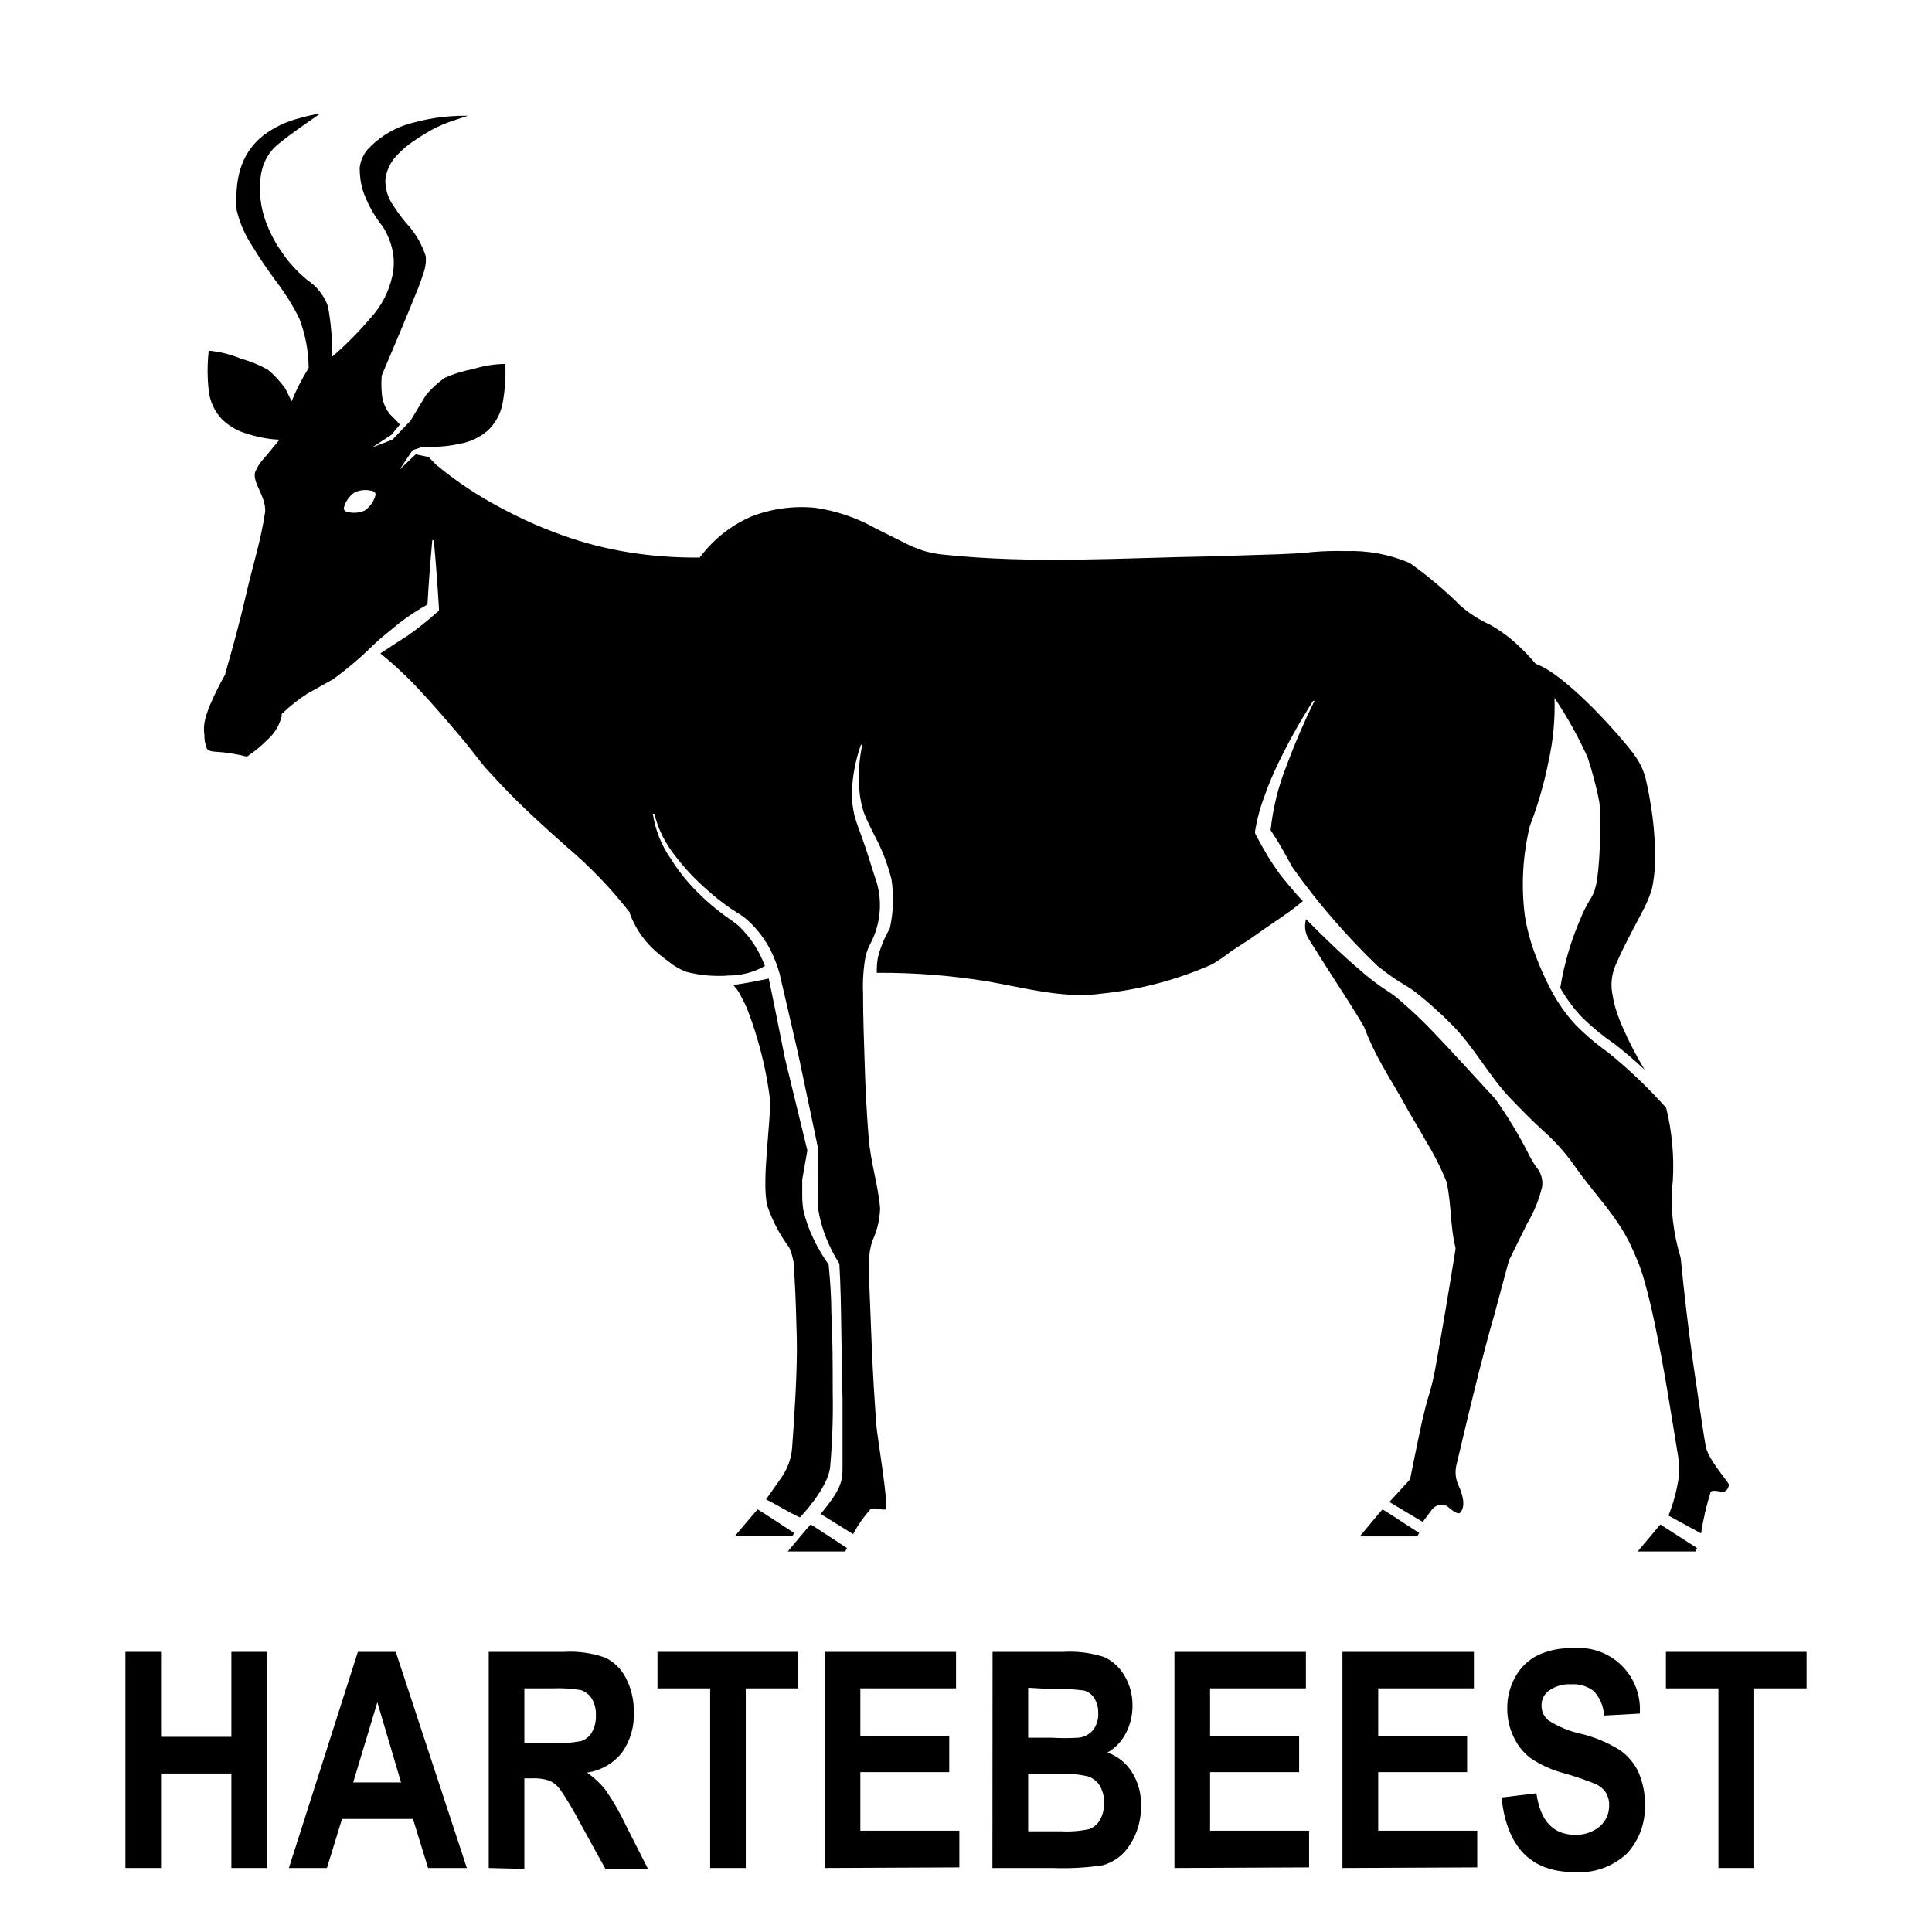
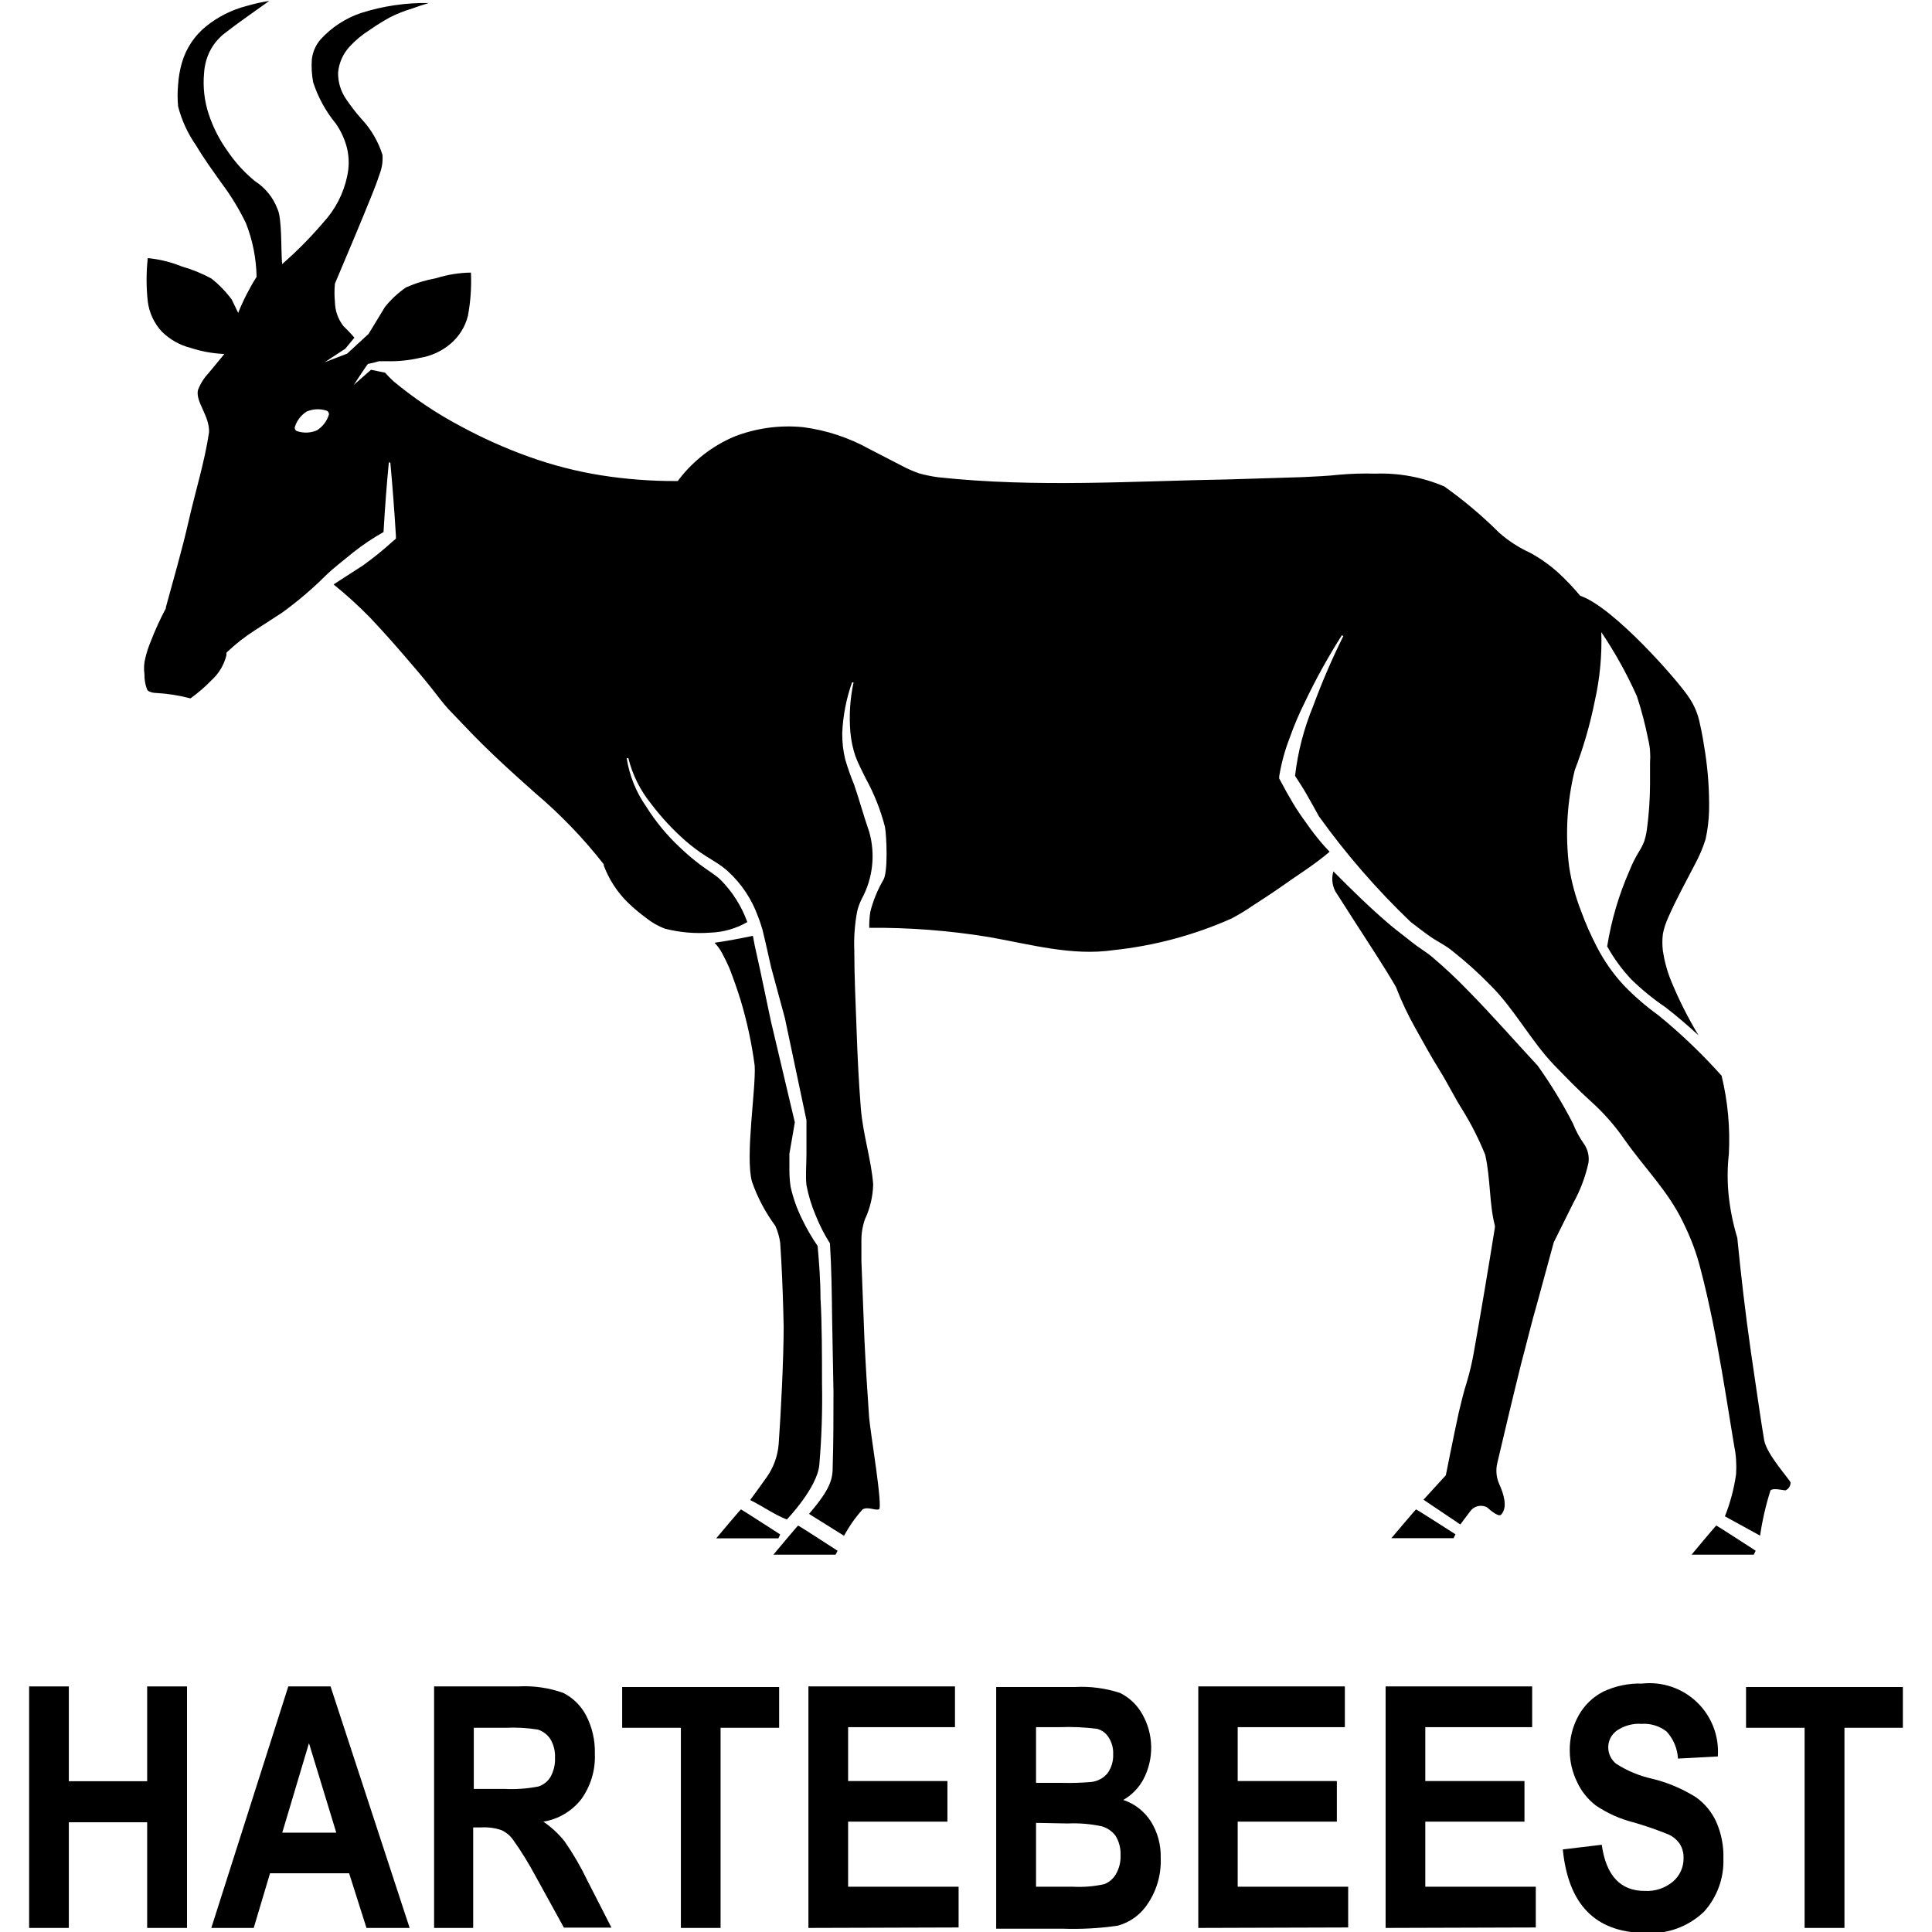
<svg xmlns="http://www.w3.org/2000/svg" id="Layer_1" data-name="Layer 1" width="128" height="128" viewBox="0 0 128 128">
-   <path d="M8.31,123.76V109.44h2.36v5.63h4.66v-5.63h2.36v14.32H15.33V117.5H10.67v6.26Z" />
-   <path d="M30.93,123.76H28.36l-1-3.25h-4.7l-1,3.25H19.14l4.57-14.32h2.51Zm-4.36-5.67L25,112.78l-1.6,5.31Z" />
-   <path d="M32.38,123.76V109.44h5a6.89,6.89,0,0,1,2.73.39,3,3,0,0,1,1.35,1.33,4.68,4.68,0,0,1,.53,2.28,4.27,4.27,0,0,1-.81,2.71,3.62,3.62,0,0,1-2.29,1.29,5.76,5.76,0,0,1,1.26,1.19A17.24,17.24,0,0,1,41.5,121l1.42,2.8H40.1l-1.72-3.12a20,20,0,0,0-1.26-2.11,1.8,1.8,0,0,0-.7-.59,3.19,3.19,0,0,0-1.19-.16h-.49v6Zm2.36-8.27H36.5a8.51,8.51,0,0,0,2-.14,1.27,1.27,0,0,0,.71-.57,2.14,2.14,0,0,0,.27-1.14,2,2,0,0,0-.27-1.1,1.35,1.35,0,0,0-.74-.57,9.37,9.37,0,0,0-1.92-.11H34.74Z" />
-   <path d="M47.05,123.76v-11.9H43.56v-2.42h9.33v2.42H49.41v11.9Z" />
-   <path d="M54.63,123.76V109.44h8.71v2.42H57V115h5.89v2.41H57v3.88h6.56v2.43Z" />
-   <path d="M65.76,109.44h4.7a7.37,7.37,0,0,1,2.71.35A3.06,3.06,0,0,1,74.49,111a3.78,3.78,0,0,1,.54,2,3.87,3.87,0,0,1-.46,1.87,3.06,3.06,0,0,1-1.2,1.24A3.14,3.14,0,0,1,75,117.42a3.85,3.85,0,0,1,.59,2.19,4.51,4.51,0,0,1-.75,2.64,3.06,3.06,0,0,1-1.78,1.33,17.86,17.86,0,0,1-3.31.18h-4Zm2.36,2.38v3.31h1.57a15,15,0,0,0,1.73,0,1.44,1.44,0,0,0,1-.51,1.71,1.71,0,0,0,.34-1.13,1.81,1.81,0,0,0-.27-1,1.19,1.19,0,0,0-.68-.49,13.58,13.58,0,0,0-2.27-.1Zm0,5.7v3.81h2.2a6.91,6.91,0,0,0,1.86-.15,1.35,1.35,0,0,0,.69-.59,2.39,2.39,0,0,0,0-2.28,1.51,1.51,0,0,0-.79-.62,7.27,7.27,0,0,0-2-.17Z" />
-   <path d="M77.81,123.76V109.44h8.71v2.42H80.17V115h5.9v2.41h-5.9v3.88h6.56v2.43Z" />
-   <path d="M88.94,123.76V109.44h8.71v2.42H91.31V115H97.2v2.41H91.31v3.88h6.56v2.43Z" />
-   <path d="M99.48,119.09l2.31-.28c.26,1.83,1.11,2.75,2.56,2.75A2.44,2.44,0,0,0,106,121a1.81,1.81,0,0,0,.61-1.39,1.53,1.53,0,0,0-.21-.83,1.56,1.56,0,0,0-.66-.57,18.68,18.68,0,0,0-2.13-.73,7.33,7.33,0,0,1-2.21-1,3.68,3.68,0,0,1-1.12-1.41,4.23,4.23,0,0,1-.42-1.87,4.14,4.14,0,0,1,.54-2.11,3.41,3.41,0,0,1,1.47-1.42,5,5,0,0,1,2.31-.47,4.06,4.06,0,0,1,4.46,4.33l-2.37.13a2.54,2.54,0,0,0-.67-1.61,2.15,2.15,0,0,0-1.48-.46,2.32,2.32,0,0,0-1.47.4,1.18,1.18,0,0,0-.52,1,1.24,1.24,0,0,0,.47,1,6.52,6.52,0,0,0,2.16.88,9,9,0,0,1,2.58,1.09,3.72,3.72,0,0,1,1.22,1.47,5.23,5.23,0,0,1,.42,2.2,4.53,4.53,0,0,1-1.15,3.13,4.6,4.6,0,0,1-3.59,1.27Q100,124,99.48,119.09Z" />
-   <path d="M113.85,123.76v-11.9h-3.48v-2.42h9.32v2.42h-3.47v11.9Z" />
-   <path d="M52.19,102.79H56l.11-.23S53.74,101,53.71,101,52.19,102.79,52.19,102.79Z" />
-   <path d="M52.61,101.56S50.23,100,50.2,100s-1.52,1.78-1.52,1.78H52.5Z" />
-   <path d="M108.5,102.79h3.82l.11-.23S110,101,110,101,108.5,102.79,108.5,102.79Z" />
-   <path d="M90.09,101.79H93.9l.12-.23S91.63,100,91.6,100,90.09,101.79,90.09,101.79Z" />
-   <path d="M52,70.1,51.38,67l-.32-1.56-.13-.61c-.78.17-1.58.32-2.35.43a2.73,2.73,0,0,1,.45.62,10,10,0,0,1,.46.93c.25.65.48,1.3.68,2a24.66,24.66,0,0,1,.84,4c.09,1.44-.59,5.55-.16,7.12a10.12,10.12,0,0,0,1.43,2.71,4,4,0,0,1,.3,1l.06,1c.08,1.37.12,2.73.15,4.09.05,2-.18,5.42-.31,7.19a3.94,3.94,0,0,1-.73,2c-.32.46-.7,1-1,1.42.72.35,1.54.88,2.25,1.19,0,0,1.86-1.93,2-3.34a46.79,46.79,0,0,0,.17-5c0-1.43,0-3.76-.09-5.19,0-1.08-.08-2.17-.18-3.22a11.52,11.52,0,0,1-1-1.7,8.65,8.65,0,0,1-.68-1.93,6.36,6.36,0,0,1-.07-1l0-1,.34-1.93Z" />
-   <path d="M101.22,76.35a28.71,28.71,0,0,0-2.15-3.54c-1.42-1.53-2.8-3.08-4.24-4.57a29.62,29.62,0,0,0-2.25-2.11c-.39-.33-.83-.57-1.27-.89s-.83-.64-1.24-1c-1.24-1.05-2.4-2.19-3.54-3.34a1.64,1.64,0,0,0,.13,1.24L87.9,64.1c.82,1.29,1.68,2.57,2.46,3.91v0l0,0a18.86,18.86,0,0,0,1.22,2.58c.46.84,1,1.68,1.45,2.51s1,1.69,1.46,2.53a18.15,18.15,0,0,1,1.35,2.68h0v0c.33,1.49.24,3,.59,4.35l0,.06v.05c-.41,2.55-.83,5.09-1.29,7.63a16.7,16.7,0,0,1-.43,1.9c-.2.6-.34,1.23-.49,1.85-.28,1.26-.8,3.86-.8,3.86l-1.37,1.5,2.21,1.32.61-.82a.81.81,0,0,1,1-.23s.68.63.86.45c.42-.45.15-1.28-.11-1.84a2.07,2.07,0,0,1-.13-1.32c.34-1.43,1.08-4.56,1.48-6.12.33-1.24.63-2.49,1-3.72l1-3.72v0l0,0,1.2-2.43a8.89,8.89,0,0,0,1-2.45,1.63,1.63,0,0,0-.26-1.14A6.12,6.12,0,0,1,101.22,76.35Z" />
-   <path d="M113,95.76c-.17-.88-.64-4.25-.82-5.42-.33-2.32-.6-4.65-.83-7a13.83,13.83,0,0,1-.52-2.51,12.09,12.09,0,0,1,0-2.62,16.3,16.3,0,0,0-.44-4.81,32.92,32.92,0,0,0-3.87-3.69,15.76,15.76,0,0,1-2.14-1.82,10.67,10.67,0,0,1-1.63-2.32,19.11,19.11,0,0,1-1-2.23,12.78,12.78,0,0,1-.73-2.71,16.38,16.38,0,0,1,.34-5.92v0h0a25.58,25.58,0,0,0,1.23-4.25,16.78,16.78,0,0,0,.4-4.22,27.11,27.11,0,0,1,2.19,3.93,25.25,25.25,0,0,1,.71,2.62,5.37,5.37,0,0,1,.11.7,4.39,4.39,0,0,1,0,.72l0,1.33a21.67,21.67,0,0,1-.19,2.75,5.32,5.32,0,0,1-.17.72,3.17,3.17,0,0,1-.17.38l-.12.2-.07.12a8.2,8.2,0,0,0-.55,1.11,19.29,19.29,0,0,0-1.36,4.63,10.3,10.3,0,0,0,1.49,2,16.43,16.43,0,0,0,2.1,1.71c.7.54,1.36,1.11,2,1.71a24.11,24.11,0,0,1-1.64-3.25,7.94,7.94,0,0,1-.51-1.84,3.29,3.29,0,0,1,.3-2c.5-1.16,1.1-2.22,1.65-3.29a8.46,8.46,0,0,0,.68-1.58,9.63,9.63,0,0,0,.21-1.73,21.73,21.73,0,0,0-.24-3.59c-.09-.59-.19-1.18-.33-1.77a4.34,4.34,0,0,0-.66-1.6c-.64-1-4.6-5.53-6.68-6.24a13.61,13.61,0,0,0-1.29-1.34,9.11,9.11,0,0,0-1.77-1.27,7.89,7.89,0,0,1-1.91-1.23,26.85,26.85,0,0,0-3.37-2.84,9.89,9.89,0,0,0-4.24-.79,20.07,20.07,0,0,0-2.2.06c-.73.09-1.51.12-2.24.15l-4.46.14c-6,.1-11.89.52-17.9-.13a7.61,7.61,0,0,1-1.17-.24A8.79,8.79,0,0,1,60,36l-2-1A11.41,11.41,0,0,0,54,33.64a9.23,9.23,0,0,0-4.2.57,8.45,8.45,0,0,0-3.35,2.61l-.1.12h-.14a27.76,27.76,0,0,1-4.56-.35,24.12,24.12,0,0,1-4.42-1.14,29.06,29.06,0,0,1-4.15-1.86,24.51,24.51,0,0,1-4.16-2.78s-.25-.24-.52-.53l-.86-.18-1.05,1c.09-.15.84-1.29.87-1.29A5.19,5.19,0,0,0,28,29.6l.46,0a8.26,8.26,0,0,0,2-.2,3.81,3.81,0,0,0,1.83-.85,3.33,3.33,0,0,0,1-1.78,11.79,11.79,0,0,0,.19-2.66,7.49,7.49,0,0,0-2.13.34,8.4,8.4,0,0,0-1.86.57,6.13,6.13,0,0,0-1.29,1.19l-1,1.66L26,29.13l-1.34.51,1.27-.83.56-.68c-.2-.24-.68-.71-.68-.71A2.53,2.53,0,0,1,25.29,26a7,7,0,0,1,0-1.12c.67-1.58,1.62-3.82,2.25-5.39a13.66,13.66,0,0,0,.48-1.3,2.74,2.74,0,0,0,.19-1.2,5.7,5.7,0,0,0-1.3-2.21,12.84,12.84,0,0,1-.88-1.2,2.83,2.83,0,0,1-.5-1.65,2.75,2.75,0,0,1,.71-1.58,6.15,6.15,0,0,1,1.16-1,14.71,14.71,0,0,1,1.26-.78A9,9,0,0,1,30,8l1-.33a13,13,0,0,0-4.18.62,6,6,0,0,0-2.46,1.61,2.22,2.22,0,0,0-.53,1.22A5.55,5.55,0,0,0,24,12.5,8,8,0,0,0,25.35,15,4.84,4.84,0,0,1,26,16.56a4,4,0,0,1,0,1.69,6,6,0,0,1-1.47,2.84A23.36,23.36,0,0,1,22,23.64a16,16,0,0,0-.28-3.37,3.52,3.52,0,0,0-1.35-1.71,8.62,8.62,0,0,1-1.69-1.84,8.6,8.6,0,0,1-1.14-2.24,6.28,6.28,0,0,1-.29-2.55,3.58,3.58,0,0,1,.34-1.32,3.14,3.14,0,0,1,.88-1.09c.89-.73,1.84-1.36,2.75-2a10.61,10.61,0,0,0-1.38.31A6.59,6.59,0,0,0,17.41,9a4.46,4.46,0,0,0-1.5,2.25,6,6,0,0,0-.23,1.34,7.45,7.45,0,0,0,0,1.34,7.56,7.56,0,0,0,1.06,2.41c.47.79,1,1.54,1.56,2.31a15.11,15.11,0,0,1,1.53,2.45,9.43,9.43,0,0,1,.62,3.28,14,14,0,0,0-1.13,2.21l-.4-.82a6.52,6.52,0,0,0-1.19-1.29,8.7,8.7,0,0,0-1.8-.73,7.33,7.33,0,0,0-2.1-.52,11.84,11.84,0,0,0,0,2.66,3.27,3.27,0,0,0,.86,1.87,3.93,3.93,0,0,0,1.76,1,8.1,8.1,0,0,0,2,.37h.06l-.09.12-.88,1.06a3.1,3.1,0,0,0-.65,1c-.14.73.72,1.56.68,2.57-.27,1.89-.83,3.6-1.24,5.4s-.89,3.56-1.4,5.33v0l0,.06a19.84,19.84,0,0,0-1,2,7.18,7.18,0,0,0-.34,1,2.54,2.54,0,0,0-.05,1,2.39,2.39,0,0,0,.16.91.26.26,0,0,0,.15.14,1.21,1.21,0,0,0,.39.08,11,11,0,0,1,2.12.33,8.76,8.76,0,0,0,1.37-1.13,3.09,3.09,0,0,0,.93-1.53l0-.16.08-.08a11.07,11.07,0,0,1,1.65-1.29L22.07,45a23.5,23.5,0,0,0,2.64-2.24c.55-.54,1.17-1,1.73-1.47a14.89,14.89,0,0,1,1.88-1.24c.08-1.42.19-2.84.32-4.26h.1c.14,1.5.25,3,.34,4.49v.18l-.17.14A20.59,20.59,0,0,1,27,42.12c-.35.22-1.11.71-1.8,1.17a25.1,25.1,0,0,1,2.19,2c.69.72,1.35,1.46,2,2.21s1.3,1.5,1.91,2.28c.3.39.6.78.91,1.14l1,1.08c1.37,1.45,2.84,2.78,4.33,4.1a29.4,29.4,0,0,1,4.19,4.36l0,0,0,.07a6.23,6.23,0,0,0,1.49,2.29,10,10,0,0,0,1.1.9,4,4,0,0,0,1.16.67,8.62,8.62,0,0,0,2.82.24A4.86,4.86,0,0,0,50.68,64,7.13,7.13,0,0,0,49,61.4c-.34-.32-.83-.6-1.25-.94a13.87,13.87,0,0,1-1.24-1.06,12.58,12.58,0,0,1-2.06-2.49,7.06,7.06,0,0,1-1.2-3h.1a7.23,7.23,0,0,0,1.38,2.79A15.08,15.08,0,0,0,46.9,59a14.62,14.62,0,0,0,1.24,1c.41.31.88.54,1.34.92a6.93,6.93,0,0,1,1.89,2.75c.1.25.19.52.27.79l.18.78.36,1.55.72,3.12,1.32,6.27v.08l0,2c0,.63-.06,1.37,0,1.92A8.86,8.86,0,0,0,54.73,82a10.31,10.31,0,0,0,.88,1.72l0,0v0c.09,1.54.11,3,.13,4.53l.08,4.52c0,1.51,0,3,0,4.53,0,.8-.09,1.38-1.45,3l2.15,1.34A8.33,8.33,0,0,1,57.66,100c.32-.18.73.08,1,0s-.55-4.85-.61-5.66c-.11-1.6-.21-3.2-.28-4.79l-.19-4.8,0-1.21a4.17,4.17,0,0,1,.22-1.33,5.53,5.53,0,0,0,.51-2.14c-.11-1.47-.63-3.06-.76-4.7s-.21-3.2-.26-4.8-.11-3.19-.11-4.8a11,11,0,0,1,.17-2.42,3.66,3.66,0,0,1,.3-.8,5.45,5.45,0,0,0,.44-4.07,0,0,0,0,1,0,0c-.32-.93-.59-1.92-.95-2.9-.18-.49-.37-1-.52-1.51a6.39,6.39,0,0,1-.18-1.62,10.52,10.52,0,0,1,.6-3.11l.09,0a10.2,10.2,0,0,0-.19,3.06,6.42,6.42,0,0,0,.3,1.46c.16.43.42.91.64,1.38a12.8,12.8,0,0,1,1.18,3,8.77,8.77,0,0,1-.11,3.28,7.4,7.4,0,0,0-.79,1.93,5.32,5.32,0,0,0-.07,1,43.86,43.86,0,0,1,7.34.57c2.53.44,5.09,1.17,7.63.8a24.06,24.06,0,0,0,7.24-1.93A11,11,0,0,0,81.6,63c.56-.36,1.11-.71,1.65-1.09,1-.73,2.12-1.4,3.07-2.21-.17-.17-.33-.35-.49-.53q-.51-.59-1-1.2c-.3-.42-.59-.84-.85-1.27s-.51-.88-.75-1.34l-.08-.15,0-.13a11.94,11.94,0,0,1,.63-2.35,20.21,20.21,0,0,1,.92-2.19A39.26,39.26,0,0,1,87,46.43l.09,0a45.08,45.08,0,0,0-1.85,4.29A16.06,16.06,0,0,0,84.18,55c.25.39.5.76.72,1.16s.5.87.74,1.32A46.12,46.12,0,0,0,91.27,64c.4.31.81.63,1.24.91s.89.52,1.32.86a24.66,24.66,0,0,1,2.34,2.1c1.48,1.47,2.48,3.42,3.92,4.92.72.74,1.44,1.49,2.2,2.17a13.35,13.35,0,0,1,2.11,2.4c1.22,1.72,2.66,3.14,3.57,5,.23.48.45,1,.64,1.46a15.87,15.87,0,0,1,.47,1.54c.27,1,.49,2,.7,3.07.42,2,.75,4.1,1.09,6.16l.25,1.53a6.36,6.36,0,0,1,.11.84,6,6,0,0,1,0,.86,11.1,11.1,0,0,1-.69,2.59l2.16,1.18a18.21,18.21,0,0,1,.64-2.76c.19-.16.73.05.9,0a.55.55,0,0,0,.3-.48C114.5,98.15,113.11,96.65,113,95.76ZM24.15,33.83a1.71,1.71,0,0,1-1.21.06.22.22,0,0,1-.15-.28,1.77,1.77,0,0,1,.72-1,1.75,1.75,0,0,1,1.2-.07.23.23,0,0,1,.16.29A1.77,1.77,0,0,1,24.15,33.83Z" />
+   <path d="M1.93,127.73v-16H4.56v6.28H9.75v-6.28h2.64v16H9.75v-7H4.56v7Z" />
+   <path d="M27.14,127.73H24.28l-1.15-3.62H17.89l-1.08,3.62H14l5.1-16h2.8Zm-4.86-6.31-1.81-5.93-1.77,5.93Z" />
+   <path d="M28.76,127.73v-16h5.56a7.65,7.65,0,0,1,3,.43,3.49,3.49,0,0,1,1.51,1.49,5.21,5.21,0,0,1,.58,2.54,4.8,4.8,0,0,1-.89,3A4,4,0,0,1,36,120.69,6.44,6.44,0,0,1,37.41,122a18.91,18.91,0,0,1,1.51,2.6l1.59,3.11H37.36l-1.91-3.47A22.24,22.24,0,0,0,34,121.9a1.94,1.94,0,0,0-.78-.65,3.57,3.57,0,0,0-1.33-.18h-.54v6.66Zm2.63-9.21h2a9.37,9.37,0,0,0,2.28-.16,1.45,1.45,0,0,0,.8-.63,2.4,2.4,0,0,0,.3-1.28,2.2,2.2,0,0,0-.3-1.22,1.56,1.56,0,0,0-.83-.64,10.35,10.35,0,0,0-2.14-.12H31.39Z" />
+   <path d="M45.11,127.73V114.47H41.22v-2.7h10.4v2.7H47.74v13.26Z" />
+   <path d="M53.56,127.73v-16h9.71v2.7H56.19V118h6.58v2.69H56.19V125h7.32v2.7Z" />
+   <path d="M66,111.77H71.2a8.17,8.17,0,0,1,3,.39,3.42,3.42,0,0,1,1.47,1.39,4.49,4.49,0,0,1,.09,4.32,3.43,3.43,0,0,1-1.34,1.38,3.48,3.48,0,0,1,1.82,1.41,4.34,4.34,0,0,1,.66,2.44,5.05,5.05,0,0,1-.84,3,3.45,3.45,0,0,1-2,1.48,20.42,20.42,0,0,1-3.69.2H66Zm2.64,2.66v3.69h1.74a17.34,17.34,0,0,0,1.93-.06,1.63,1.63,0,0,0,1.06-.57,2,2,0,0,0,.38-1.26,1.9,1.9,0,0,0-.31-1.14,1.28,1.28,0,0,0-.75-.55,15,15,0,0,0-2.53-.11Zm0,6.34V125h2.45a7.69,7.69,0,0,0,2.07-.17,1.52,1.52,0,0,0,.77-.66,2.31,2.31,0,0,0,.31-1.26,2.27,2.27,0,0,0-.33-1.28A1.72,1.72,0,0,0,73,121a8.77,8.77,0,0,0-2.26-.19Z" />
+   <path d="M79.39,127.73v-16H89.1v2.7H82V118h6.57v2.69H82V125h7.32v2.7Z" />
+   <path d="M91.8,127.73v-16h9.71v2.7H94.43V118H101v2.69H94.43V125h7.32v2.7Z" />
+   <path d="M103.54,122.53l2.58-.31q.43,3.06,2.85,3.06a2.67,2.67,0,0,0,1.88-.63,2,2,0,0,0,.69-1.55,1.68,1.68,0,0,0-.24-.92,1.82,1.82,0,0,0-.73-.63,23.13,23.13,0,0,0-2.37-.82,7.91,7.91,0,0,1-2.47-1.11,4.15,4.15,0,0,1-1.25-1.57A4.77,4.77,0,0,1,104,116a4.64,4.64,0,0,1,.59-2.35,3.9,3.9,0,0,1,1.64-1.58,5.67,5.67,0,0,1,2.58-.53,4.53,4.53,0,0,1,5,4.83l-2.64.14a2.9,2.9,0,0,0-.75-1.79,2.43,2.43,0,0,0-1.65-.51,2.6,2.6,0,0,0-1.64.44,1.35,1.35,0,0,0-.58,1.11,1.39,1.39,0,0,0,.52,1.09,7.3,7.3,0,0,0,2.41,1,9.83,9.83,0,0,1,2.88,1.22,4.08,4.08,0,0,1,1.35,1.64,5.62,5.62,0,0,1,.47,2.44,5,5,0,0,1-1.28,3.5,5.13,5.13,0,0,1-4,1.41C105.69,128,103.9,126.17,103.54,122.53Z" />
+   <path d="M119.56,127.73V114.47h-3.88v-2.7h10.39v2.7H122.2v13.26Z" />
+   <path d="M51.24,103h4.12l.13-.26s-2.58-1.67-2.61-1.67S51.24,103,51.24,103Z" />
+   <path d="M51.69,101.66S49.12,100,49.09,100s-1.64,1.92-1.64,1.92h4.12Z" />
+   <path d="M112.07,103h4.12l.13-.26s-2.58-1.67-2.61-1.67S112.07,103,112.07,103Z" />
+   <path d="M92.18,101.91H96.3l.13-.26S93.85,100,93.82,100,92.18,101.91,92.18,101.91Z" />
+   <path d="M51.08,67.68l-.71-3.37L50,62.63,49.88,62c-.84.18-1.71.34-2.54.46a2.88,2.88,0,0,1,.49.67c.18.33.34.66.49,1,.27.7.52,1.4.74,2.11A27.67,27.67,0,0,1,50,70.6c.09,1.55-.64,6-.18,7.69a11.06,11.06,0,0,0,1.55,2.93,4.14,4.14,0,0,1,.32,1.12l.07,1.14c.08,1.48.13,2.94.16,4.41,0,2.12-.19,5.85-.33,7.77a4.38,4.38,0,0,1-.79,2.2c-.35.49-.76,1.07-1.1,1.52.77.38,1.66,1,2.43,1.29,0,0,2-2.08,2.15-3.6a52,52,0,0,0,.18-5.44c0-1.54,0-4.06-.1-5.6,0-1.18-.09-2.35-.19-3.48a13.49,13.49,0,0,1-1.06-1.84,9.48,9.48,0,0,1-.73-2.08,7.65,7.65,0,0,1-.08-1.12l0-1.07.36-2.08Z" />
+   <path d="M104.21,74.43a31.33,31.33,0,0,0-2.33-3.82c-1.53-1.65-3-3.33-4.58-4.94a32.49,32.49,0,0,0-2.43-2.28c-.42-.35-.89-.61-1.37-1s-.9-.69-1.34-1.06c-1.34-1.13-2.59-2.36-3.82-3.6a1.76,1.76,0,0,0,.14,1.34l1.34,2.09c.89,1.39,1.82,2.78,2.66,4.22v0l0,0a20.76,20.76,0,0,0,1.32,2.79c.5.9,1,1.81,1.56,2.71s1,1.82,1.58,2.73a19.65,19.65,0,0,1,1.46,2.9h0v0c.36,1.61.26,3.23.64,4.7l0,.06v.06q-.66,4.13-1.39,8.24a17.26,17.26,0,0,1-.47,2c-.21.65-.37,1.33-.53,2-.3,1.36-.86,4.17-.86,4.17l-1.48,1.62L96.75,101l.66-.88a.87.87,0,0,1,1.12-.25s.73.69.92.48c.46-.48.17-1.38-.11-2a2.18,2.18,0,0,1-.14-1.42c.36-1.56,1.17-4.94,1.59-6.62.36-1.34.68-2.69,1.06-4l1.09-4v0l0,0,1.3-2.62a9.84,9.84,0,0,0,1-2.65,1.77,1.77,0,0,0-.28-1.23A6.37,6.37,0,0,1,104.21,74.43Z" />
+   <path d="M116.88,95.41c-.18-1-.69-4.6-.88-5.86-.36-2.51-.65-5-.9-7.54a15.18,15.18,0,0,1-.56-2.71,12.76,12.76,0,0,1,0-2.83,17.93,17.93,0,0,0-.48-5.2,36.57,36.57,0,0,0-4.18-4,17,17,0,0,1-2.31-2,11.47,11.47,0,0,1-1.76-2.51,19.67,19.67,0,0,1-1.06-2.4,13.82,13.82,0,0,1-.79-2.93,17.67,17.67,0,0,1,.37-6.4v0h0a28.46,28.46,0,0,0,1.33-4.59,18.08,18.08,0,0,0,.43-4.56,28.2,28.2,0,0,1,2.36,4.25A24.06,24.06,0,0,1,109.2,49a4.52,4.52,0,0,1,.12.75,5.16,5.16,0,0,1,0,.78l0,1.44a23.44,23.44,0,0,1-.21,3,4.83,4.83,0,0,1-.18.78,3.75,3.75,0,0,1-.19.41l-.12.21-.08.13a8.38,8.38,0,0,0-.59,1.2,20.42,20.42,0,0,0-1.47,5,10.91,10.91,0,0,0,1.61,2.2,16.74,16.74,0,0,0,2.26,1.84c.76.59,1.47,1.2,2.18,1.85A26.25,26.25,0,0,1,110.72,65a8.73,8.73,0,0,1-.55-2,4.65,4.65,0,0,1,0-1.12,4.55,4.55,0,0,1,.34-1.06c.54-1.25,1.19-2.4,1.78-3.55A9.43,9.43,0,0,0,113,55.6a10.18,10.18,0,0,0,.23-1.87,23.07,23.07,0,0,0-.26-3.88c-.1-.64-.2-1.27-.35-1.91a4.64,4.64,0,0,0-.72-1.73c-.69-1.07-5-6-7.21-6.74A16,16,0,0,0,103.3,38a9.82,9.82,0,0,0-1.91-1.37,8.34,8.34,0,0,1-2.06-1.33,28.76,28.76,0,0,0-3.64-3.07,10.68,10.68,0,0,0-4.58-.85,20.89,20.89,0,0,0-2.38.07c-.79.09-1.63.12-2.42.16l-4.82.15c-6.43.11-12.84.56-19.33-.14a9,9,0,0,1-1.27-.26,8.13,8.13,0,0,1-1.16-.51L57.6,29.75a12.27,12.27,0,0,0-4.4-1.45,9.9,9.9,0,0,0-4.54.62A9.12,9.12,0,0,0,45,31.74l-.1.13h-.15a31.12,31.12,0,0,1-4.93-.38,26.42,26.42,0,0,1-4.78-1.23,32.63,32.63,0,0,1-4.48-2,25.83,25.83,0,0,1-4.49-3,7.5,7.5,0,0,1-.56-.57l-.93-.19-1.14,1c.1-.16.91-1.39.94-1.39a6.56,6.56,0,0,0,.74-.18l.49,0a8.69,8.69,0,0,0,2.21-.22,4.15,4.15,0,0,0,2-.91A3.56,3.56,0,0,0,31,20.93a12.49,12.49,0,0,0,.2-2.87,8,8,0,0,0-2.3.37,9,9,0,0,0-2,.61,6.59,6.59,0,0,0-1.39,1.29l-1.09,1.79L23,23.43,21.51,24l1.37-.9.6-.73c-.21-.26-.73-.77-.73-.77A2.67,2.67,0,0,1,22.19,20a6.12,6.12,0,0,1,0-1.21c.72-1.71,1.75-4.13,2.43-5.83.19-.46.37-.94.52-1.4a2.91,2.91,0,0,0,.2-1.3,6.23,6.23,0,0,0-1.4-2.39,12,12,0,0,1-1-1.29,3,3,0,0,1-.54-1.78,2.93,2.93,0,0,1,.76-1.71A6.5,6.5,0,0,1,24.47,2a15.56,15.56,0,0,1,1.36-.85A9,9,0,0,1,27.32.56C27.68.43,28,.32,28.41.2a14,14,0,0,0-4.52.67,6.4,6.4,0,0,0-2.65,1.74,2.44,2.44,0,0,0-.58,1.32,5.92,5.92,0,0,0,.09,1.53,8.42,8.42,0,0,0,1.5,2.73A5,5,0,0,1,23,9.85a4.18,4.18,0,0,1,0,1.83,6.47,6.47,0,0,1-1.58,3.06,26.37,26.37,0,0,1-2.73,2.76c-.08-.94,0-3-.3-3.64A3.78,3.78,0,0,0,16.89,12a9.25,9.25,0,0,1-1.82-2A9,9,0,0,1,13.84,7.6a6.72,6.72,0,0,1-.32-2.75,3.79,3.79,0,0,1,.37-1.43,3.54,3.54,0,0,1,.95-1.18c1-.78,2-1.46,3-2.18A12.38,12.38,0,0,0,16.32.4a7.12,7.12,0,0,0-2.65,1.33,4.84,4.84,0,0,0-1.62,2.43A6.89,6.89,0,0,0,11.8,5.6a7.71,7.71,0,0,0,0,1.45A8,8,0,0,0,13,9.65c.51.86,1.1,1.67,1.69,2.5A16,16,0,0,1,16.3,14.8,10.23,10.23,0,0,1,17,18.34a14.57,14.57,0,0,0-1.22,2.39l-.43-.89A7.3,7.3,0,0,0,14,18.45a9.5,9.5,0,0,0-1.94-.79,8,8,0,0,0-2.27-.56,13.13,13.13,0,0,0,0,2.87,3.6,3.6,0,0,0,.93,2,4.19,4.19,0,0,0,1.91,1.08,8.4,8.4,0,0,0,2.17.4h.06l-.1.13-.95,1.15a3.32,3.32,0,0,0-.7,1.13c-.15.79.78,1.69.74,2.78-.3,2-.9,3.89-1.34,5.83s-1,3.85-1.52,5.76v0l0,.07a20,20,0,0,0-1,2.19,7.05,7.05,0,0,0-.36,1.1,2.75,2.75,0,0,0-.06,1.08,2.7,2.7,0,0,0,.17,1,.28.28,0,0,0,.17.15,1.05,1.05,0,0,0,.42.09,11.36,11.36,0,0,1,2.29.36A10.21,10.21,0,0,0,14,45.08a3.32,3.32,0,0,0,1-1.66l0-.17.09-.09a12.15,12.15,0,0,1,1.78-1.39l1.82-1.18a24.3,24.3,0,0,0,2.85-2.42c.59-.58,1.26-1.07,1.87-1.58a15.49,15.49,0,0,1,2-1.34c.09-1.54.2-3.07.35-4.61h.1c.15,1.62.27,3.23.37,4.85v.2l-.18.15a22.16,22.16,0,0,1-2,1.62l-1.95,1.26a27.76,27.76,0,0,1,2.37,2.15c.74.78,1.46,1.58,2.16,2.39s1.4,1.62,2.06,2.46c.33.43.65.85,1,1.24l1.11,1.16c1.48,1.57,3.06,3,4.67,4.43A32.15,32.15,0,0,1,40,57.26l0,0,0,.08a6.78,6.78,0,0,0,1.61,2.47,11.72,11.72,0,0,0,1.19,1,4.48,4.48,0,0,0,1.26.72,9.36,9.36,0,0,0,3,.26,5.24,5.24,0,0,0,2.45-.7,7.62,7.62,0,0,0-1.78-2.81c-.37-.35-.9-.65-1.35-1a14.42,14.42,0,0,1-1.34-1.14,13.59,13.59,0,0,1-2.22-2.69,7.62,7.62,0,0,1-1.3-3.22h.11a7.73,7.73,0,0,0,1.49,3,16.55,16.55,0,0,0,2.31,2.49c.42.36.88.71,1.34,1s1,.59,1.45,1a7.47,7.47,0,0,1,2,3c.11.27.2.56.29.85l.2.84.38,1.68L52,67.45l1.43,6.77v.09l0,2.14c0,.68-.07,1.48,0,2.07a9.72,9.72,0,0,0,.61,2,11.23,11.23,0,0,0,.95,1.86l0,.05v0c.1,1.67.12,3.27.14,4.9l.09,4.88c0,1.63,0,3.25-.05,4.89,0,.87-.1,1.49-1.57,3.2l2.32,1.45A9.08,9.08,0,0,1,57.15,100c.35-.2.79.08,1.08,0s-.59-5.23-.65-6.11c-.12-1.73-.23-3.46-.31-5.17l-.2-5.19,0-1.31a4.25,4.25,0,0,1,.23-1.43,5.77,5.77,0,0,0,.55-2.31c-.11-1.59-.68-3.31-.82-5.08s-.22-3.46-.28-5.19S56.6,64.73,56.6,63a11.61,11.61,0,0,1,.19-2.62,3.7,3.7,0,0,1,.32-.86,5.92,5.92,0,0,0,.48-4.4,0,0,0,0,1,0,0c-.35-1-.64-2.07-1-3.13A16.35,16.35,0,0,1,56,50.32a7,7,0,0,1-.2-1.75,11.51,11.51,0,0,1,.65-3.36l.1,0a11.15,11.15,0,0,0-.21,3.3,6.94,6.94,0,0,0,.33,1.58c.17.47.45,1,.69,1.49a13.79,13.79,0,0,1,1.27,3.2c.11.58.22,3.06-.12,3.54a8.14,8.14,0,0,0-.85,2.09,6.16,6.16,0,0,0-.07,1.06,46.57,46.57,0,0,1,7.92.61c2.74.48,5.5,1.27,8.25.87a26,26,0,0,0,7.82-2.09A13.78,13.78,0,0,0,83,60c.6-.39,1.19-.77,1.78-1.18,1.1-.79,2.29-1.51,3.31-2.39-.18-.18-.35-.38-.52-.57a16,16,0,0,1-1-1.3c-.33-.45-.64-.9-.92-1.37s-.55-.95-.81-1.45l-.09-.16,0-.14a12.51,12.51,0,0,1,.69-2.54,20.58,20.58,0,0,1,1-2.36,41.7,41.7,0,0,1,2.46-4.45l.1.05a46.33,46.33,0,0,0-2,4.64A17.37,17.37,0,0,0,85.8,51.4c.27.42.54.82.78,1.25s.54.94.8,1.43a50.05,50.05,0,0,0,6.08,7c.43.33.88.68,1.34,1s1,.56,1.43.93a26,26,0,0,1,2.52,2.27c1.6,1.59,2.68,3.69,4.24,5.31.78.8,1.56,1.61,2.38,2.35a14.4,14.4,0,0,1,2.28,2.59c1.31,1.86,2.87,3.39,3.85,5.43a17.14,17.14,0,0,1,.69,1.58,15.19,15.19,0,0,1,.51,1.67c.29,1.1.53,2.2.76,3.31.45,2.21.81,4.43,1.17,6.66l.27,1.65a5.75,5.75,0,0,1,.12.91,7.16,7.16,0,0,1,0,.93,12.19,12.19,0,0,1-.74,2.79l2.33,1.28a19,19,0,0,1,.69-3c.21-.18.79,0,1,0a.57.57,0,0,0,.33-.52C118.56,98,117.05,96.37,116.88,95.41ZM21,28.51a1.85,1.85,0,0,1-1.3.06.23.23,0,0,1-.16-.3,1.88,1.88,0,0,1,.77-1,1.86,1.86,0,0,1,1.3-.07.24.24,0,0,1,.17.31A1.91,1.91,0,0,1,21,28.51Z" />
</svg>
